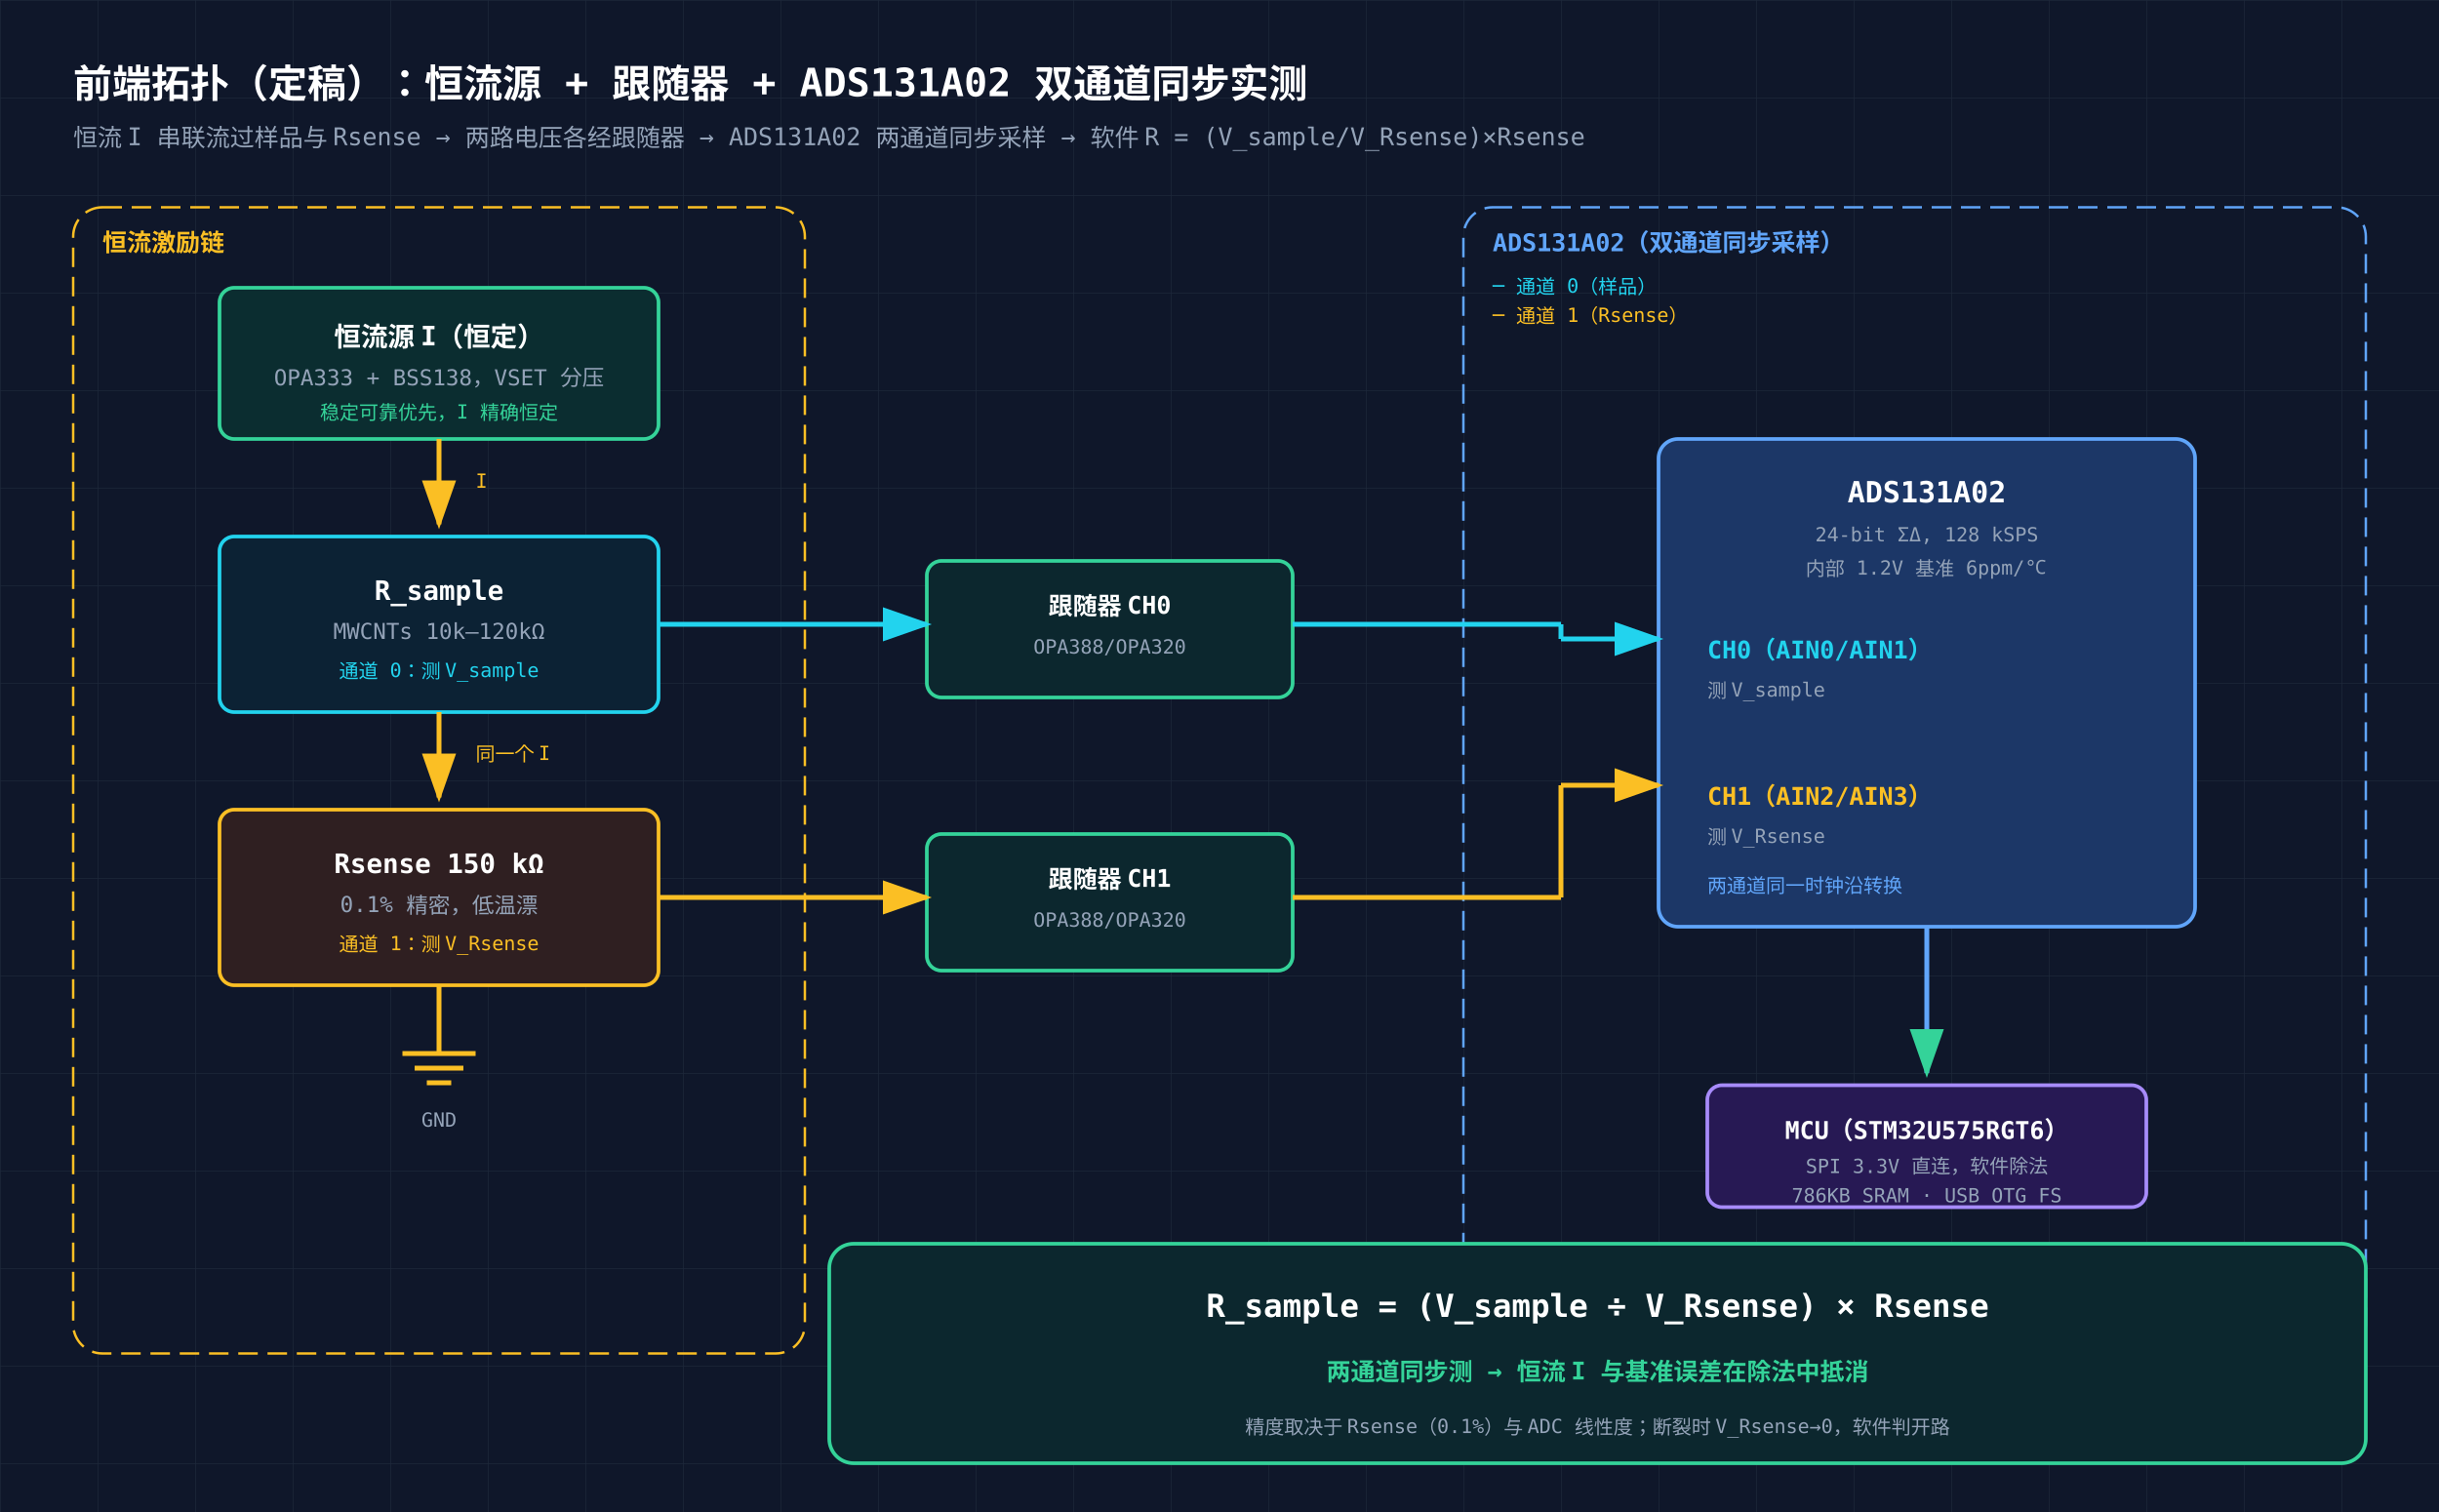
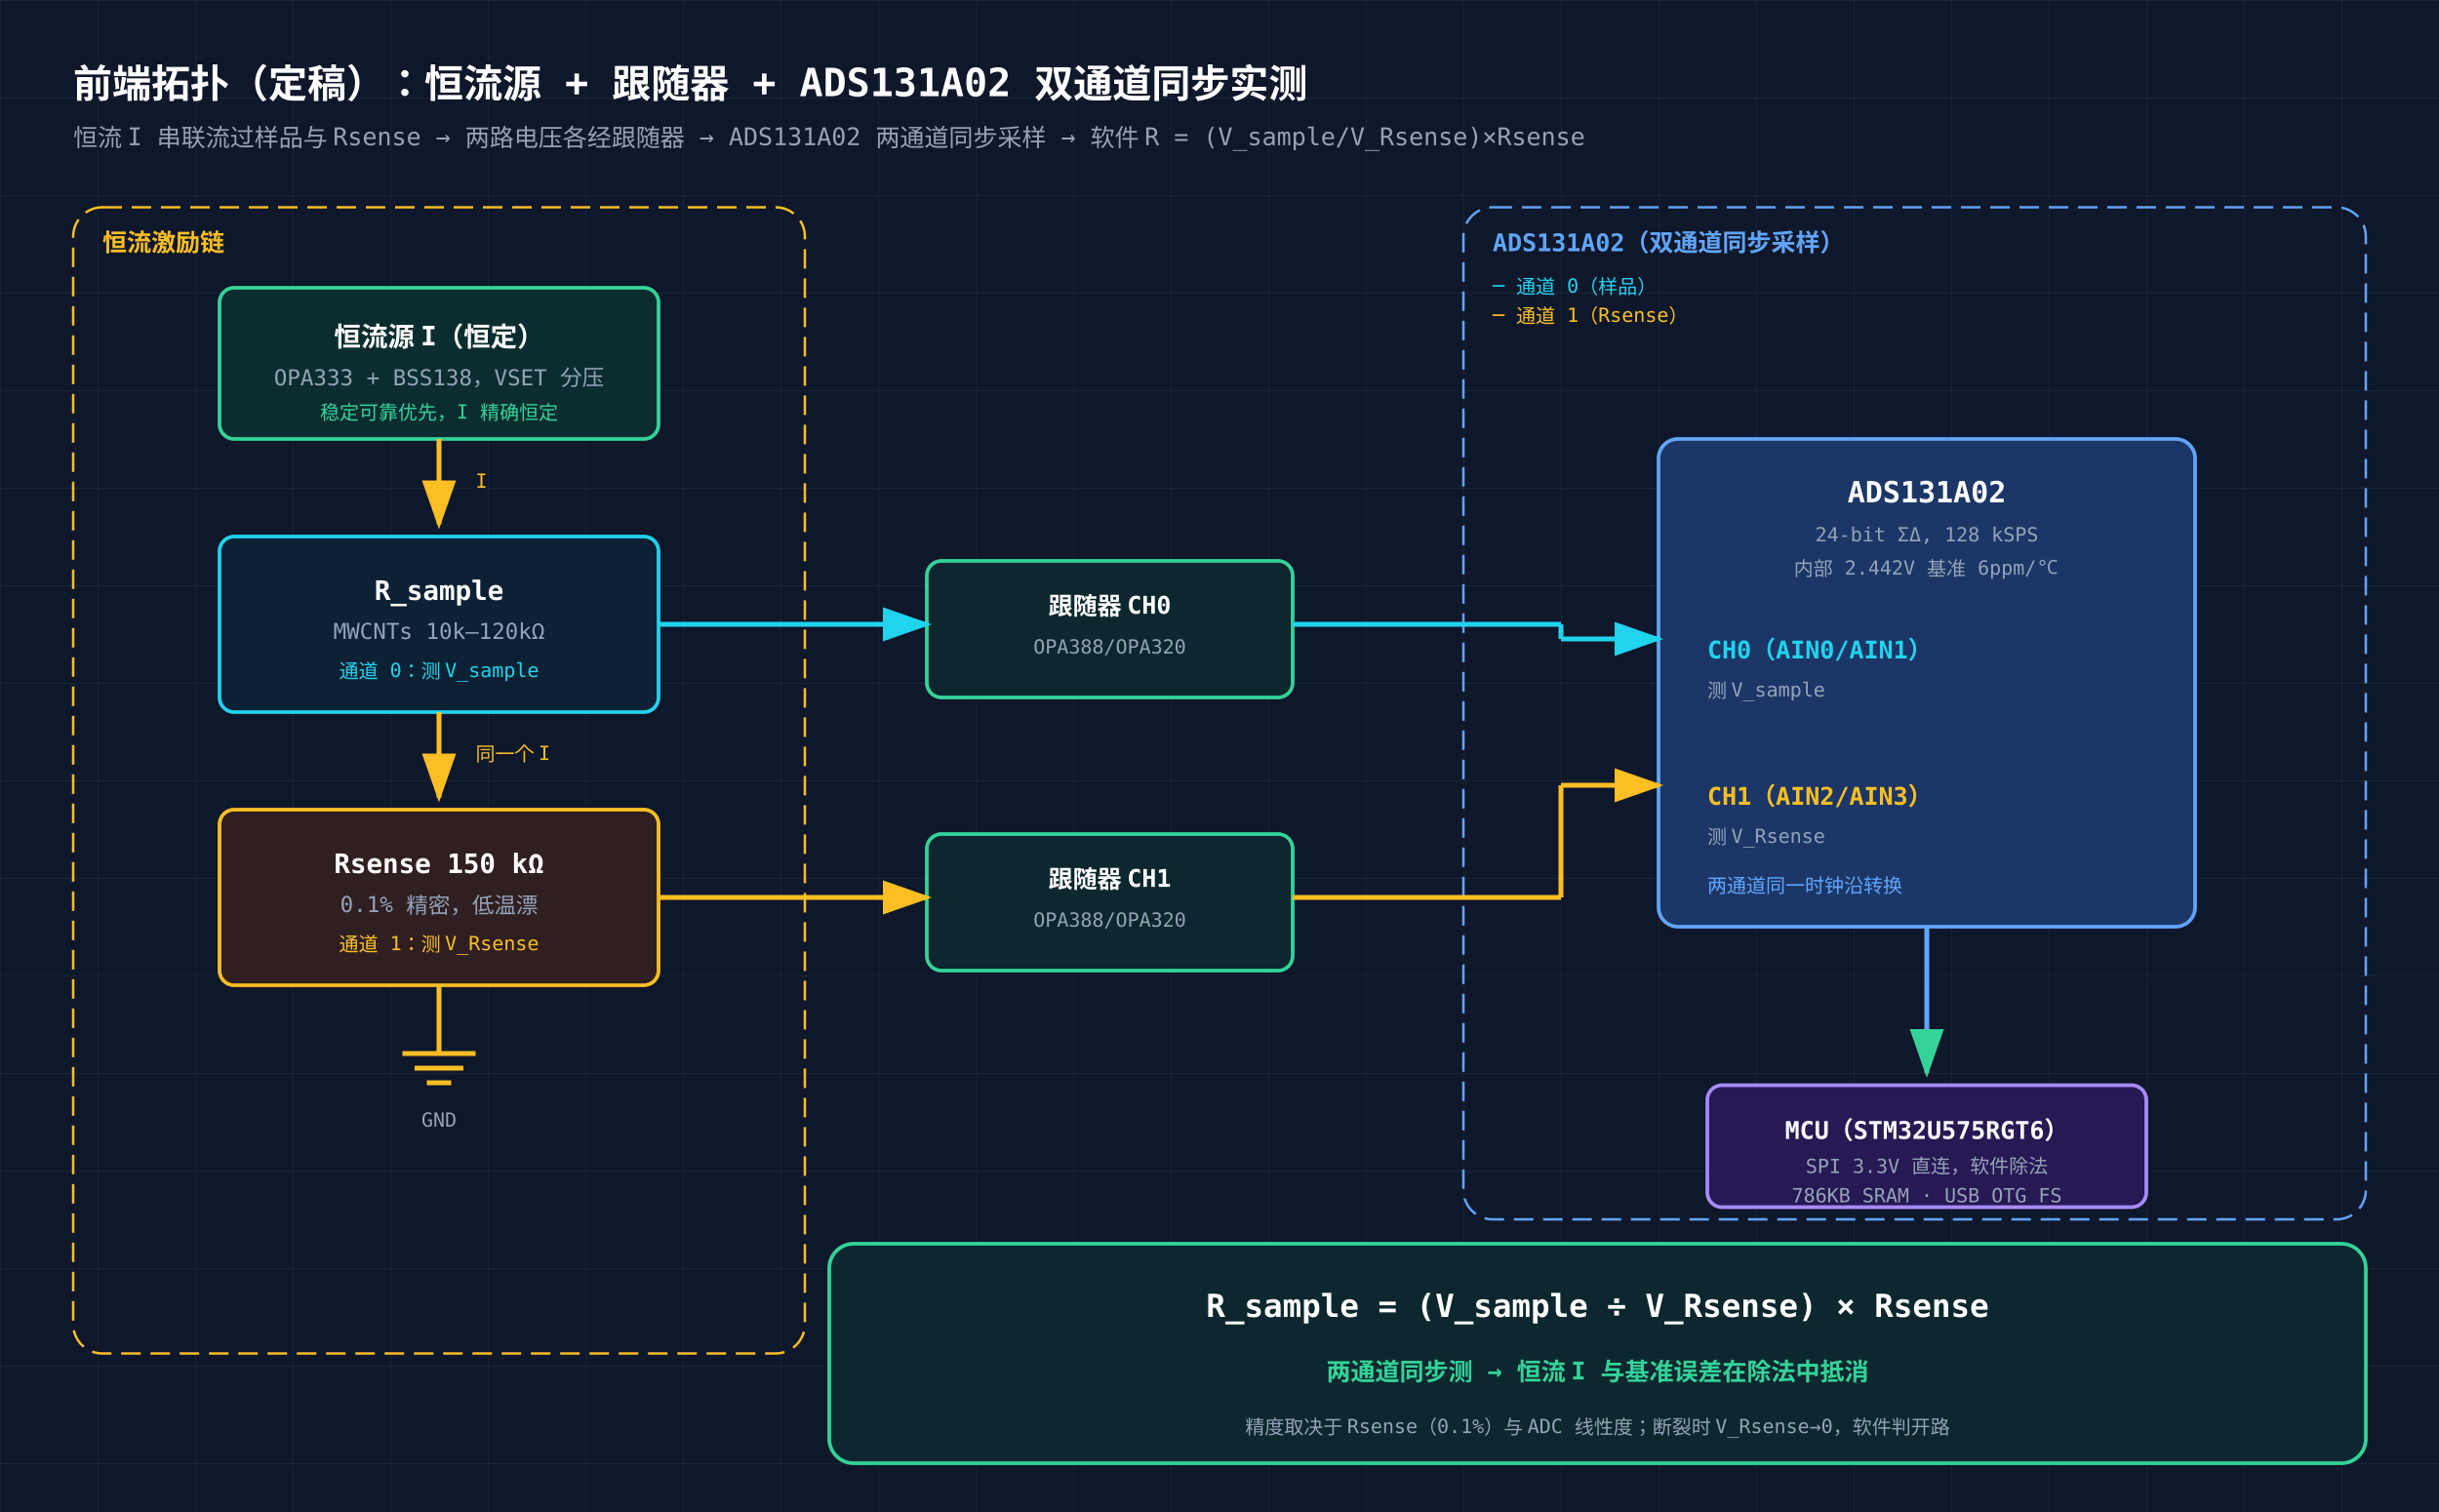
<svg xmlns="http://www.w3.org/2000/svg" viewBox="0 0 1000 620">
  <style>
    text { font-family: 'JetBrains Mono', 'Noto Sans SC', 'PingFang SC', monospace; }
  </style>
  <defs>
    <pattern id="grid" width="40" height="40" patternUnits="userSpaceOnUse">
      <path d="M 40 0 L 0 0 0 40" fill="none" stroke="#1e293b" stroke-width="0.5" />
    </pattern>
    <marker id="arr-cyan" markerWidth="10" markerHeight="7" refX="9" refY="3.5" orient="auto">
      <polygon points="0 0, 10 3.5, 0 7" fill="#22d3ee" />
    </marker>
    <marker id="arr-amber" markerWidth="10" markerHeight="7" refX="9" refY="3.5" orient="auto">
      <polygon points="0 0, 10 3.5, 0 7" fill="#fbbf24" />
    </marker>
    <marker id="arr-green" markerWidth="10" markerHeight="7" refX="9" refY="3.5" orient="auto">
      <polygon points="0 0, 10 3.5, 0 7" fill="#34d399" />
    </marker>
  </defs>
  <rect width="100%" height="100%" fill="#0f172a" />
  <rect width="100%" height="100%" fill="url(#grid)" />
  <text x="30" y="40" fill="white" font-size="16" font-weight="700">前端拓扑（定稿）：恒流源 + 跟随器 + ADS131A02 双通道同步实测</text>
  <text x="30" y="60" fill="#94a3b8" font-size="10">恒流 I 串联流过样品与 Rsense → 两路电压各经跟随器 → ADS131A02 两通道同步采样 → 软件 R = (V_sample/V_Rsense)×Rsense</text>
  <rect x="30" y="85" width="300" height="470" rx="12" fill="none" stroke="#fbbf24" stroke-width="1" stroke-dasharray="8,4" />
  <text x="42" y="103" fill="#fbbf24" font-size="10" font-weight="600">恒流激励链</text>
  <rect x="90" y="118" width="180" height="62" rx="6" fill="#0f172a" />
  <rect x="90" y="118" width="180" height="62" rx="6" fill="rgba(6,78,59,0.4)" stroke="#34d399" stroke-width="1.5" />
  <text x="180" y="142" fill="white" font-size="11" font-weight="600" text-anchor="middle">恒流源 I（恒定）</text>
  <text x="180" y="158" fill="#94a3b8" font-size="9" text-anchor="middle">OPA333 + BSS138，VSET 分压</text>
  <text x="180" y="172" fill="#34d399" font-size="8" text-anchor="middle">稳定可靠优先，I 精确恒定</text>
  <line x1="180" y1="180" x2="180" y2="215" stroke="#fbbf24" stroke-width="2" marker-end="url(#arr-amber)" />
  <text x="195" y="200" fill="#fbbf24" font-size="8">I</text>
  <rect x="90" y="220" width="180" height="72" rx="6" fill="#0f172a" />
  <rect x="90" y="220" width="180" height="72" rx="6" fill="rgba(8,51,68,0.4)" stroke="#22d3ee" stroke-width="1.5" />
  <text x="180" y="246" fill="white" font-size="11" font-weight="600" text-anchor="middle">R_sample</text>
  <text x="180" y="262" fill="#94a3b8" font-size="9" text-anchor="middle">MWCNTs 10k–120kΩ</text>
  <text x="180" y="278" fill="#22d3ee" font-size="8" text-anchor="middle">通道 0：测 V_sample</text>
  <line x1="180" y1="292" x2="180" y2="327" stroke="#fbbf24" stroke-width="2" marker-end="url(#arr-amber)" />
  <text x="195" y="312" fill="#fbbf24" font-size="8">同一个 I</text>
  <rect x="90" y="332" width="180" height="72" rx="6" fill="#0f172a" />
  <rect x="90" y="332" width="180" height="72" rx="6" fill="rgba(120,53,15,0.3)" stroke="#fbbf24" stroke-width="1.5" />
  <text x="180" y="358" fill="white" font-size="11" font-weight="600" text-anchor="middle">Rsense 150 kΩ</text>
  <text x="180" y="374" fill="#94a3b8" font-size="9" text-anchor="middle">0.1% 精密，低温漂</text>
  <text x="180" y="390" fill="#fbbf24" font-size="8" text-anchor="middle">通道 1：测 V_Rsense</text>
  <line x1="180" y1="404" x2="180" y2="432" stroke="#fbbf24" stroke-width="2" />
  <line x1="165" y1="432" x2="195" y2="432" stroke="#fbbf24" stroke-width="2" />
  <line x1="170" y1="438" x2="190" y2="438" stroke="#fbbf24" stroke-width="2" />
  <line x1="175" y1="444" x2="185" y2="444" stroke="#fbbf24" stroke-width="2" />
  <text x="180" y="462" fill="#94a3b8" font-size="8" text-anchor="middle">GND</text>
  <rect x="380" y="230" width="150" height="56" rx="6" fill="#0f172a" />
  <rect x="380" y="230" width="150" height="56" rx="6" fill="rgba(6,78,59,0.3)" stroke="#34d399" stroke-width="1.5" />
  <text x="455" y="252" fill="white" font-size="10" font-weight="600" text-anchor="middle">跟随器 CH0</text>
  <text x="455" y="268" fill="#94a3b8" font-size="8" text-anchor="middle">OPA388/OPA320</text>
  <rect x="380" y="342" width="150" height="56" rx="6" fill="#0f172a" />
  <rect x="380" y="342" width="150" height="56" rx="6" fill="rgba(6,78,59,0.3)" stroke="#34d399" stroke-width="1.5" />
  <text x="455" y="364" fill="white" font-size="10" font-weight="600" text-anchor="middle">跟随器 CH1</text>
  <text x="455" y="380" fill="#94a3b8" font-size="8" text-anchor="middle">OPA388/OPA320</text>
  <line x1="270" y1="256" x2="380" y2="256" stroke="#22d3ee" stroke-width="2" marker-end="url(#arr-cyan)" />
  <line x1="270" y1="368" x2="380" y2="368" stroke="#fbbf24" stroke-width="2" marker-end="url(#arr-amber)" />
-   <rect x="600" y="85" width="370" height="470" rx="12" fill="none" stroke="#60a5fa" stroke-width="1" stroke-dasharray="8,4" />
+   <rect x="600" y="85" width="370" height="415" rx="12" fill="none" stroke="#60a5fa" stroke-width="1" stroke-dasharray="8,4" />
  <text x="612" y="103" fill="#60a5fa" font-size="10" font-weight="600">ADS131A02（双通道同步采样）</text>
  <rect x="680" y="180" width="220" height="200" rx="8" fill="#0f172a" />
  <rect x="680" y="180" width="220" height="200" rx="8" fill="rgba(59,130,246,0.3)" stroke="#60a5fa" stroke-width="1.5" />
  <text x="790" y="206" fill="white" font-size="12" font-weight="700" text-anchor="middle">ADS131A02</text>
  <text x="790" y="222" fill="#94a3b8" font-size="8" text-anchor="middle">24-bit ΣΔ, 128 kSPS</text>
-   <text x="790" y="236" fill="#94a3b8" font-size="8" text-anchor="middle">内部 1.2V 基准 6ppm/℃</text>
+   <text x="790" y="236" fill="#94a3b8" font-size="8" text-anchor="middle">内部 2.442V 基准 6ppm/℃</text>
  <text x="700" y="270" fill="#22d3ee" font-size="10" font-weight="600">CH0（AIN0/AIN1）</text>
  <text x="700" y="286" fill="#94a3b8" font-size="8">测 V_sample</text>
  <text x="700" y="330" fill="#fbbf24" font-size="10" font-weight="600">CH1（AIN2/AIN3）</text>
  <text x="700" y="346" fill="#94a3b8" font-size="8">测 V_Rsense</text>
  <text x="700" y="366" fill="#60a5fa" font-size="8">两通道同一时钟沿转换</text>
  <line x1="530" y1="256" x2="640" y2="256" stroke="#22d3ee" stroke-width="2" />
  <line x1="640" y1="256" x2="640" y2="262" stroke="#22d3ee" stroke-width="2" />
  <line x1="640" y1="262" x2="680" y2="262" stroke="#22d3ee" stroke-width="2" marker-end="url(#arr-cyan)" />
  <line x1="530" y1="368" x2="640" y2="368" stroke="#fbbf24" stroke-width="2" />
  <line x1="640" y1="368" x2="640" y2="322" stroke="#fbbf24" stroke-width="2" />
  <line x1="640" y1="322" x2="680" y2="322" stroke="#fbbf24" stroke-width="2" marker-end="url(#arr-amber)" />
  <line x1="790" y1="380" x2="790" y2="440" stroke="#60a5fa" stroke-width="2" marker-end="url(#arr-green)" />
  <rect x="700" y="445" width="180" height="50" rx="6" fill="#0f172a" />
  <rect x="700" y="445" width="180" height="50" rx="6" fill="rgba(76,29,149,0.4)" stroke="#a78bfa" stroke-width="1.5" />
  <text x="790" y="467" fill="white" font-size="10" font-weight="600" text-anchor="middle">MCU（STM32U575RGT6）</text>
  <text x="790" y="481" fill="#94a3b8" font-size="8" text-anchor="middle">SPI 3.3V 直连，软件除法</text>
  <text x="790" y="493" fill="#94a3b8" font-size="8" text-anchor="middle">786KB SRAM · USB OTG FS</text>
  <rect x="340" y="510" width="630" height="90" rx="10" fill="#0f172a" />
  <rect x="340" y="510" width="630" height="90" rx="10" fill="rgba(6,78,59,0.3)" stroke="#34d399" stroke-width="1.5" />
  <text x="655" y="540" fill="white" font-size="13" font-weight="700" text-anchor="middle">R_sample = (V_sample ÷ V_Rsense) × Rsense</text>
  <text x="655" y="566" fill="#34d399" font-size="10" font-weight="600" text-anchor="middle">两通道同步测 → 恒流 I 与基准误差在除法中抵消</text>
  <text x="655" y="588" fill="#94a3b8" font-size="8" text-anchor="middle">精度取决于 Rsense（0.1%）与 ADC 线性度；断裂时 V_Rsense→0，软件判开路</text>
  <text x="612" y="120" fill="#22d3ee" font-size="8">─ 通道 0（样品）</text>
  <text x="612" y="132" fill="#fbbf24" font-size="8">─ 通道 1（Rsense）</text>
</svg>
